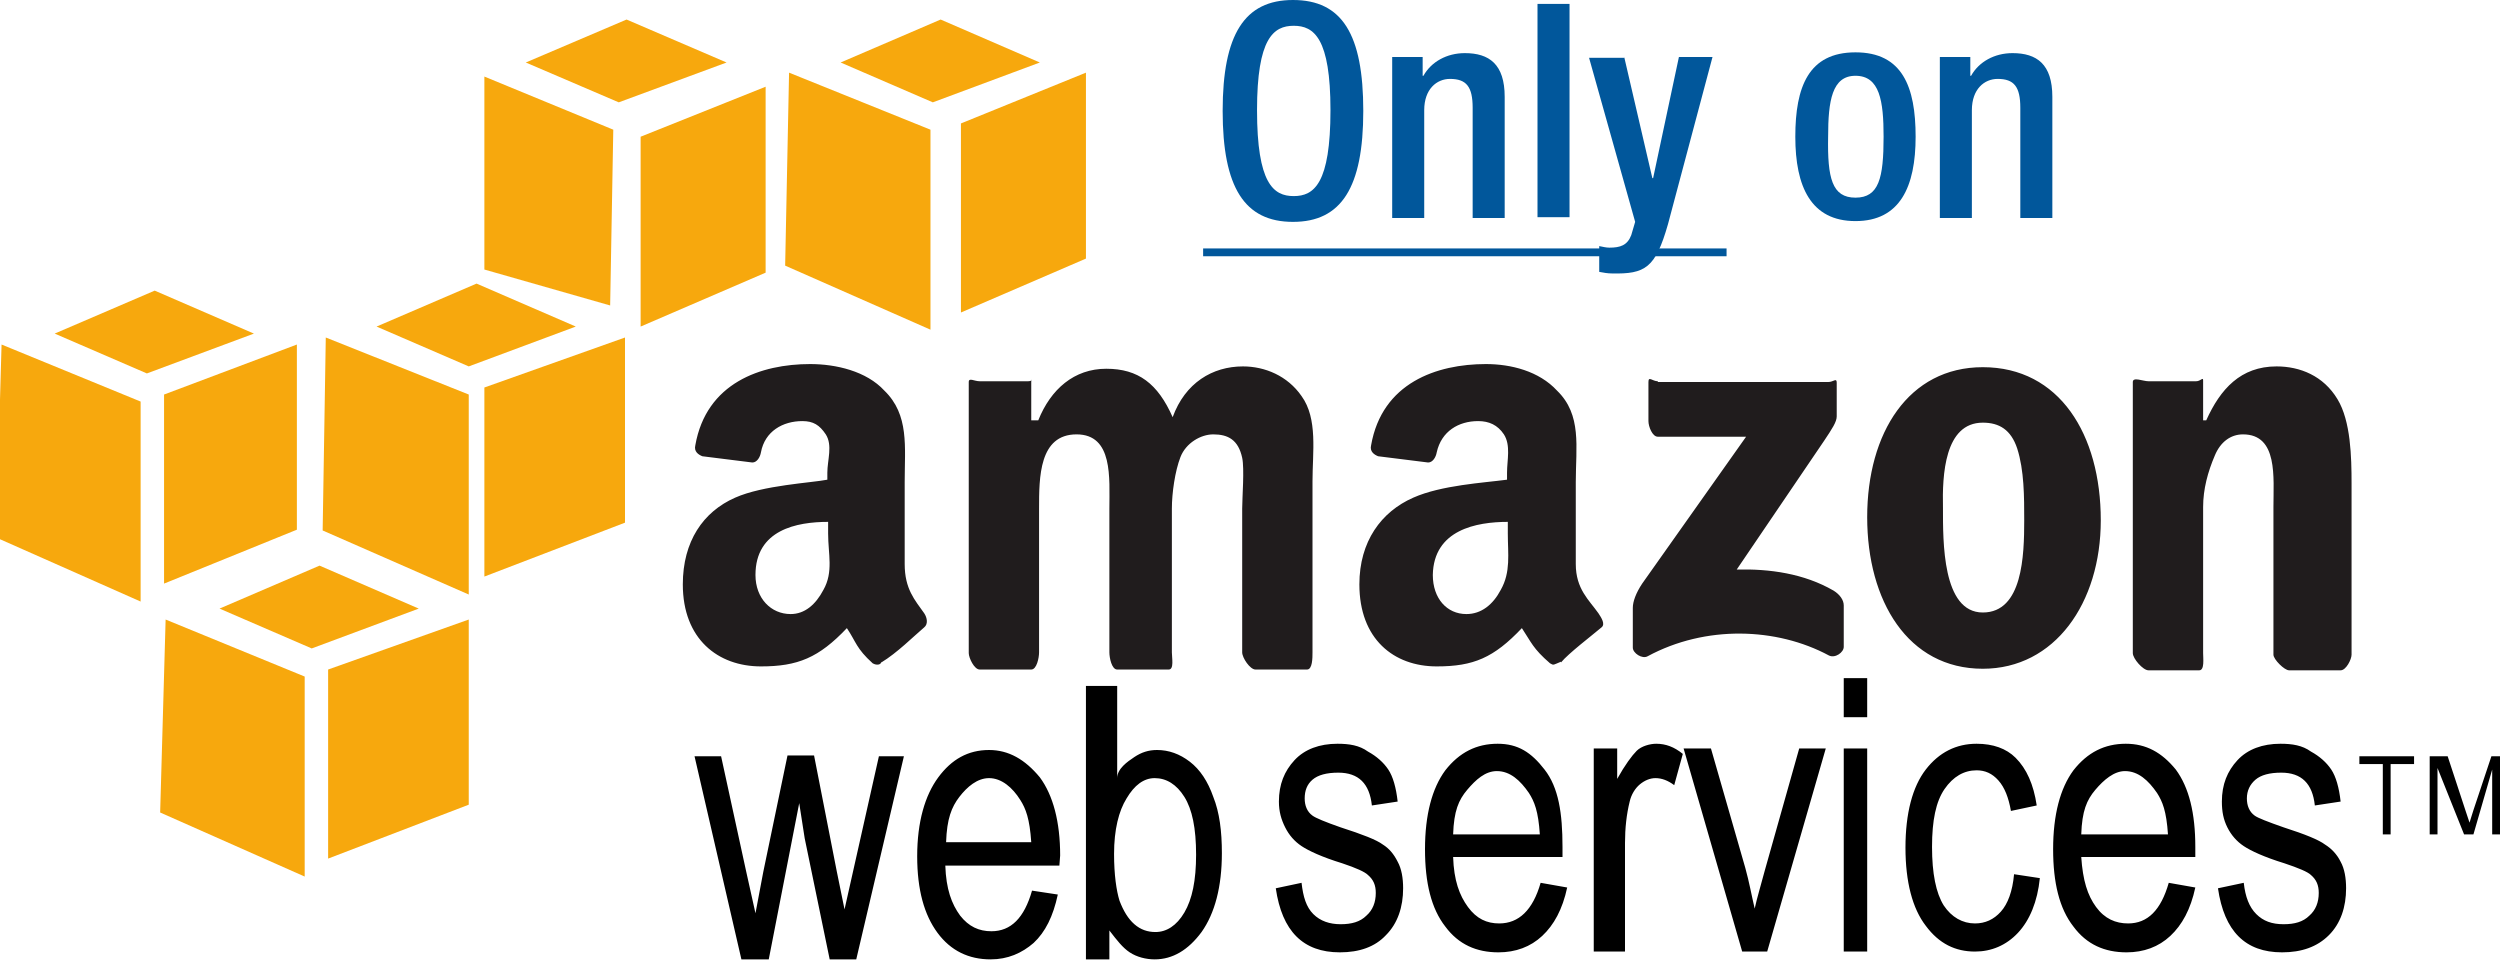
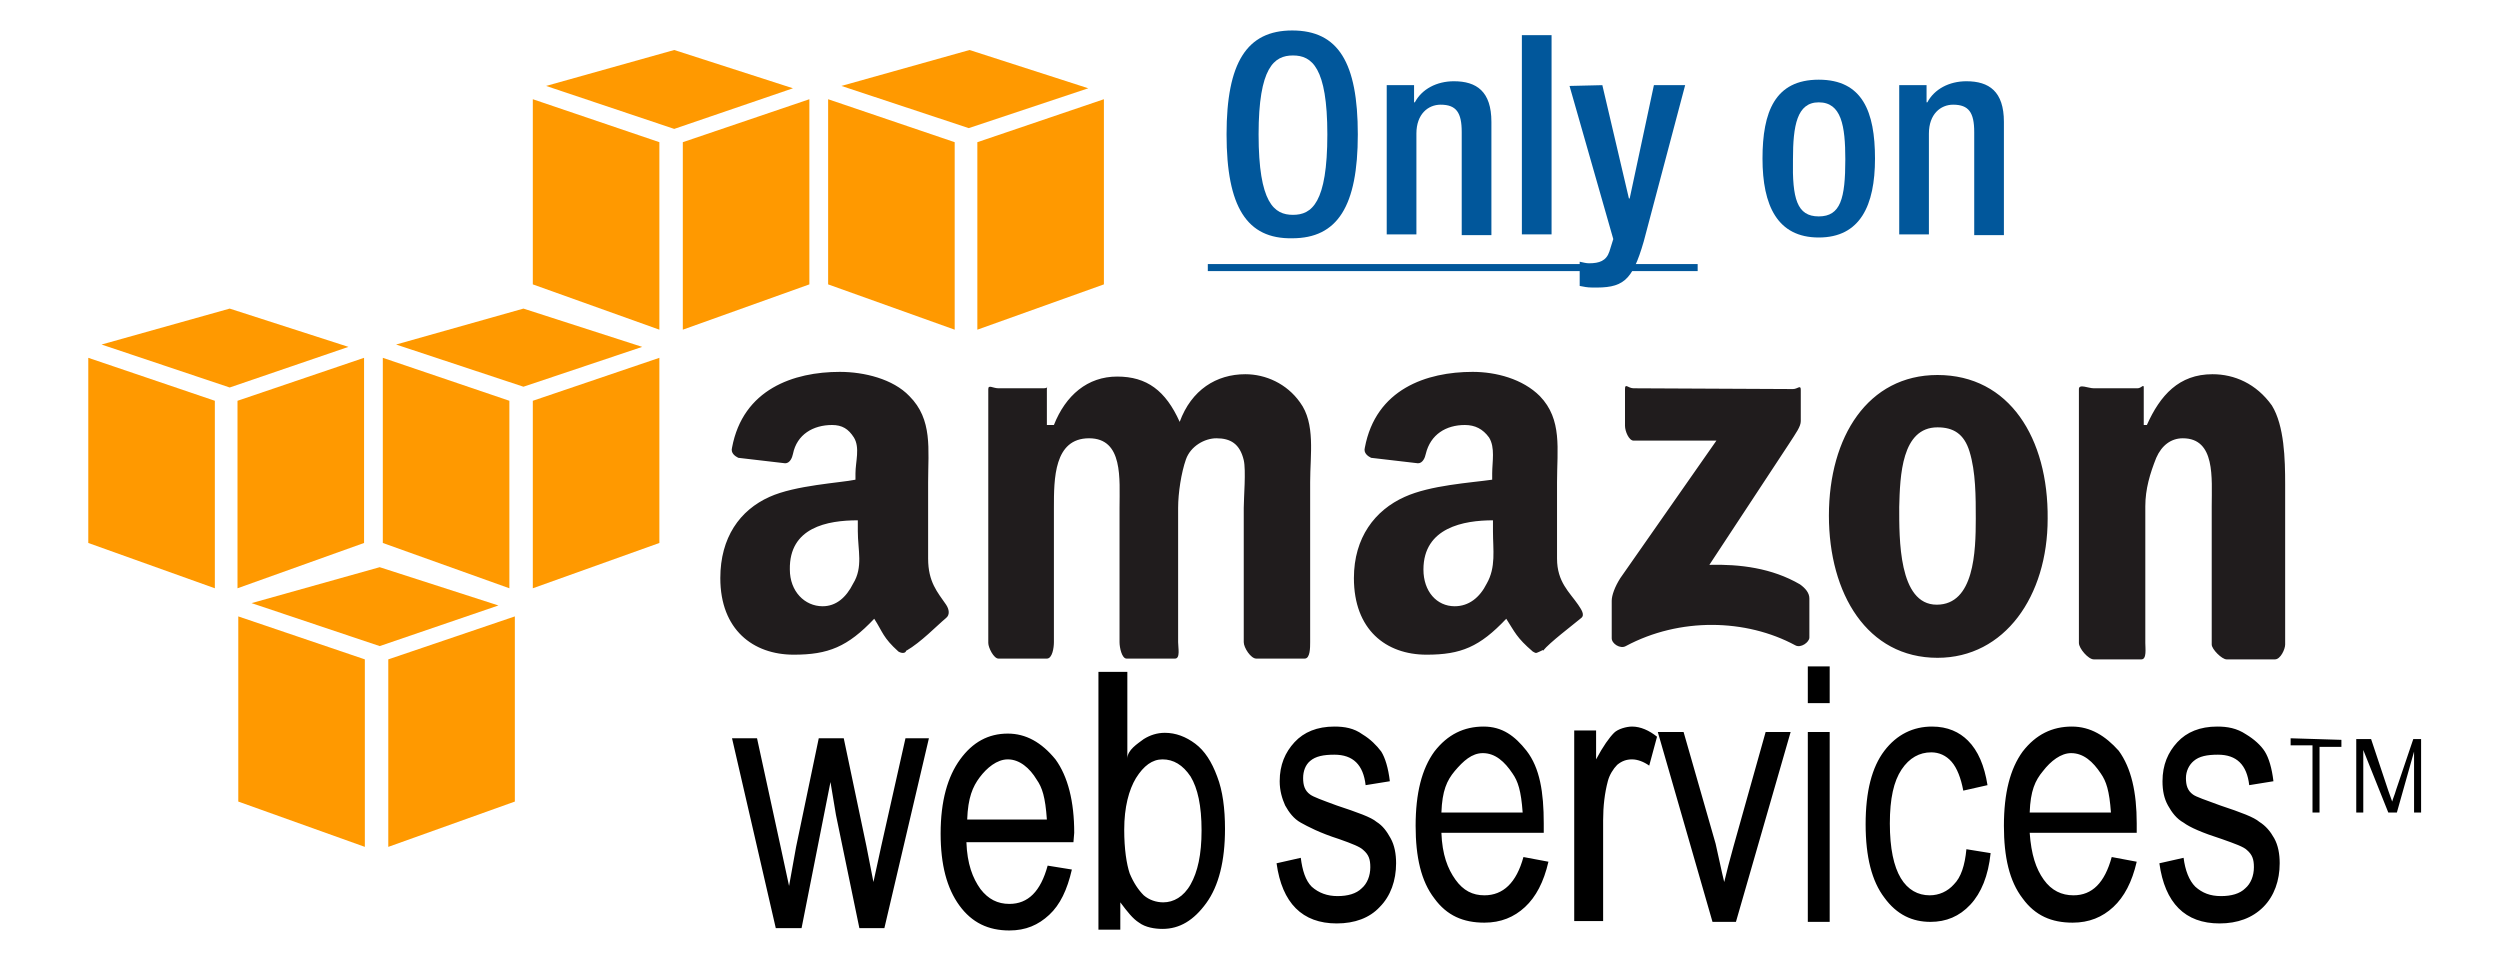
- <svg xmlns="http://www.w3.org/2000/svg" version="1.1" id="Layer_1" x="0px" y="0px" viewBox="148 -108 320 123" style="enable-background:new 148 -108 320 123;" xml:space="preserve">
+ <svg xmlns="http://www.w3.org/2000/svg" version="1.1" id="Layer_1" x="0px" y="0px" viewBox="148 -49 320 123" style="enable-background:new 148 -49 320 123;" xml:space="preserve">
  <style type="text/css">
	.st0{fill:#01579B;}
	.st1{fill:#201C1D;}
- 	.st2{fill:#F7A80D;}
+ 	.st2{fill:#FF9900;}
</style>
  <g>
-     <path class="st0" d="M304.5-93.8c0-9.8,2.8-14.2,9-14.2c6.3,0,9,4.4,9,14.2s-2.8,14.2-9,14.2S304.5-84,304.5-93.8z M318.3-93.9   c0-9.2-2.1-10.8-4.7-10.8s-4.7,1.6-4.7,10.8c0,9.4,2.1,11,4.7,11S318.3-84.5,318.3-93.9z" />
-     <path class="st0" d="M326.2-100.7h3.9v2.4h0.1c1-1.8,3-2.9,5.3-2.9c3.1,0,5.1,1.4,5.1,5.6v15.5h-4.1v-14.1c0-2.7-0.8-3.7-2.9-3.7   c-1.7,0-3.3,1.3-3.3,4v13.8h-4.1V-100.7z" />
-     <path class="st0" d="M344.8-107.5h4.1v27.3h-4.1V-107.5z" />
-     <path class="st0" d="M355.9-100.7l3.6,15.5h0.1l3.3-15.5h4.3l-5.7,21.4c-1.6,5.6-2.9,6.4-7.2,6.3c-0.5,0-1.1-0.1-1.6-0.2v-3.3   c0.5,0.1,0.9,0.2,1.3,0.2c1.4,0,2.3-0.3,2.8-1.6l0.5-1.7l-5.9-21h4.5V-100.7z" />
-     <path class="st0" d="M385.5-101.3c6,0,7.7,4.4,7.7,10.8c0,6.4-2,10.8-7.7,10.8s-7.7-4.4-7.7-10.8   C377.8-96.9,379.5-101.3,385.5-101.3z M385.5-82.7c3,0,3.6-2.5,3.6-7.8c0-4.6-0.5-7.8-3.6-7.8c-3,0-3.5,3.2-3.5,7.8   C381.9-85.2,382.5-82.7,385.5-82.7z" />
-     <path class="st0" d="M396.3-100.7h3.9v2.4h0.1c1-1.8,3-2.9,5.3-2.9c3.1,0,5.1,1.4,5.1,5.6v15.5h-4.1v-14.1c0-2.7-0.8-3.7-2.9-3.7   c-1.7,0-3.3,1.3-3.3,4v13.8h-4.1V-100.7z" />
+     <path class="st0" d="M305-31.8c0-9.2,2.6-13.3,8.4-13.3c5.9,0,8.4,4.1,8.4,13.3s-2.6,13.3-8.4,13.3C307.6-18.4,305-22.5,305-31.8z    M317.9-31.8c0-8.6-2-10.1-4.4-10.1s-4.4,1.5-4.4,10.1c0,8.8,2,10.3,4.4,10.3S317.9-23,317.9-31.8z" />
+     <path class="st0" d="M325.3-38.1h3.7v2.2h0.1c0.9-1.7,2.8-2.7,5-2.7c2.9,0,4.8,1.3,4.8,5.2v14.5h-3.8v-13.2c0-2.5-0.7-3.5-2.7-3.5   c-1.6,0-3.1,1.2-3.1,3.7V-19h-3.8v-19.1H325.3z" />
+     <path class="st0" d="M342.8-44.5h3.8V-19h-3.8V-44.5z" />
+     <path class="st0" d="M353.1-38.1l3.4,14.5h0.1l3.1-14.5h4l-5.3,20c-1.5,5.2-2.7,6-6.7,5.9c-0.5,0-1-0.1-1.5-0.2v-3.1   c0.5,0.1,0.8,0.2,1.2,0.2c1.3,0,2.2-0.3,2.6-1.5l0.5-1.6L348.9-38L353.1-38.1L353.1-38.1L353.1-38.1z" />
+     <path class="st0" d="M380.8-38.8c5.6,0,7.2,4.1,7.2,10.1s-1.9,10.1-7.2,10.1s-7.2-4.1-7.2-10.1S375.2-38.8,380.8-38.8z M380.8-21.3   c2.8,0,3.4-2.3,3.4-7.3c0-4.3-0.5-7.3-3.4-7.3c-2.8,0-3.3,3-3.3,7.3C377.4-23.6,378-21.3,380.8-21.3z" />
+     <path class="st0" d="M390.9-38.1h3.7v2.2h0.1c0.9-1.7,2.8-2.7,5-2.7c2.9,0,4.8,1.3,4.8,5.2v14.5h-3.8v-13.2c0-2.5-0.7-3.5-2.7-3.5   c-1.6,0-3.1,1.2-3.1,3.7V-19h-3.8v-19.1H390.9z" />
  </g>
  <g>
-     <rect x="302" y="-76.2" class="st0" width="67" height="1" />
+     <rect x="302.6" y="-15.2" class="st0" width="62.7" height="0.9" />
  </g>
+   <path id="path243_3_" class="st1" d="M255.5-1.4c-5.9,0-12.4,2.2-13.8,9.7c-0.2,0.7,0.4,1.1,0.8,1.3l6,0.7c0.6,0,0.9-0.7,1-1.2  c0.5-2.5,2.6-3.7,5-3.7c1.3,0,2.1,0.5,2.8,1.6c0.8,1.3,0.2,3.1,0.2,4.6v0.8c-1.9,0.4-7.7,0.7-11,2.2c-3.8,1.7-6.3,5.2-6.3,10.4  c0,6.6,4.2,9.8,9.4,9.8c4.4,0,6.9-1,10.3-4.6c1.1,1.7,1.1,2.4,3.1,4.2c0.5,0.3,1,0.2,1-0.2v0.1c1.9-1.1,3.9-3.2,5.1-4.2  c0.5-0.4,0.4-1.1,0-1.7c-1.1-1.6-2.3-2.9-2.3-5.9v-9.8c0-4.2,0.6-8-2.4-11C262.3-0.5,258.6-1.4,255.5-1.4z M336.5-1.4  c-5.9,0-12.4,2.2-13.8,9.7c-0.2,0.7,0.4,1.1,0.8,1.3l6,0.7c0.6,0,0.9-0.7,1-1.2c0.6-2.5,2.6-3.7,5-3.7c1.3,0,2.3,0.5,3.1,1.6  c0.8,1.3,0.4,3.1,0.4,4.6v0.8c-2.8,0.4-7.9,0.7-11.2,2.2c-3.8,1.7-6.5,5.2-6.5,10.4c0,6.6,4.1,9.8,9.3,9.8c4.4,0,6.8-1,10.2-4.6  c1.1,1.7,1.3,2.4,3.4,4.2c0.5,0.3,0.4,0.2,1.3-0.2v0.1c0.9-1.1,3.7-3.2,4.9-4.2c0.5-0.4,0-1.1-0.4-1.7c-1.1-1.6-2.7-2.9-2.7-5.9  v-9.8c0-4.2,0.7-8-2.2-11C342.9-0.5,339.5-1.4,336.5-1.4z M291-0.8c-3.8,0-6.6,2.4-8.1,6.2H282V0.8c0-0.6,0.3-0.1-0.4-0.1h-5.8  c-0.7,0-1.3-0.5-1.3,0.1v32.5c0,0.6,0.7,2,1.3,2h6.2c0.7,0,0.9-1.4,0.9-2.1V16c0-3.7,0-8.9,4.5-8.9c4.4,0,3.9,5.2,3.9,8.9v17.2  c0,0.7,0.3,2.1,0.9,2.1h6.2c0.7,0,0.4-1.4,0.4-2.1V16c0-1.9,0.4-4.5,1-6.2s2.4-2.7,3.9-2.7c1.8,0,3,0.7,3.5,2.8c0.3,1.3,0,4.8,0,6.1  v17.2c0,0.7,0.9,2.1,1.6,2.1h6.2c0.7,0,0.7-1.4,0.7-2.1V12.7c0-3.5,0.7-7.5-1.3-10.2c-1.7-2.4-4.4-3.6-7-3.6c-3.7,0-6.9,2-8.4,6.1  C297.2,1,294.8-0.8,291-0.8z M396-1c-8.9,0-13.9,7.9-13.9,18c0,10,4.9,18.2,13.9,18.2c8.6,0,14.1-7.9,14.1-17.8  C410.2,7.1,405.2-1,396-1z M431.2-1.1c-4.3,0-6.7,2.7-8.4,6.5h-0.4V0.6c0-0.5-0.3,0.1-0.8,0.1H416c-0.7,0-1.9-0.6-1.9,0.1v32.5  c0,0.7,1.2,2.1,1.9,2.1h6.1c0.7,0,0.5-1.4,0.5-2.1V15.8c0-2.2,0.6-4.2,1.4-6.2c0.7-1.6,1.9-2.5,3.4-2.5c4.2,0,3.7,5.1,3.7,8.7v17.7  c0,0.6,1.3,1.9,1.9,1.9h6.2c0.7,0,1.3-1.3,1.3-1.9V13c0-3.2-0.1-7.5-1.7-10.1C436.8,0.1,434-1.1,431.2-1.1L431.2-1.1z M357.1,0.7  c-0.7,0-1.1-0.7-1.1,0.1v4.7c0,0.7,0.5,1.9,1.1,1.9h10.6L355.4,25c-0.7,1.1-1.1,2.2-1.1,2.9v4.8c0,0.7,1.1,1.4,1.8,1  c6.9-3.7,15.4-3.5,21.7-0.1c0.7,0.4,1.8-0.4,1.8-1v-5c0-0.7-0.5-1.3-1.2-1.8c-3.6-2.1-7.7-2.6-11.6-2.5L377,7.8  c0.9-1.4,1.5-2.2,1.5-2.9v-4c0-0.7-0.4-0.1-1-0.1L357.1,0.7L357.1,0.7L357.1,0.7z M396,5.7c2,0,3.4,0.8,4.1,3.1  c0.8,2.6,0.8,5.8,0.8,8.6c0,4.2-0.2,11-5,11c-4.9,0-4.8-8.5-4.8-12.5C391.2,11.9,391.4,5.7,396,5.7z M257.8,17.6V19  c0,2.4,0.7,4.6-0.6,6.7c-0.9,1.8-2.2,2.9-3.9,2.9c-2.3,0-4.2-1.9-4.2-4.7C249,18.5,253.9,17.6,257.8,17.6z M339.1,17.6V19  c0,2.4,0.4,4.6-0.8,6.7c-0.9,1.8-2.3,2.9-4.1,2.9c-2.3,0-4-1.9-4-4.7C330.2,18.5,335.4,17.6,339.1,17.6z" />
+   <path id="path257_3_" d="M379.4,36.2V41h2.8v-4.7H379.4z M288.6,37.2v32.8h2.8v-3.5c0.9,1.2,1.6,2.1,2.4,2.6c0.8,0.6,2,0.8,3,0.8  c2.2,0,4-1.1,5.6-3.3s2.4-5.4,2.4-9.5c0-2.6-0.3-4.9-1-6.7c-0.7-1.9-1.6-3.3-2.8-4.2c-1.2-0.9-2.5-1.4-3.9-1.4c-1,0-1.9,0.3-2.7,0.8  c-0.8,0.6-2.1,1.4-2.1,2.5V37h-3.7V37.2z M318.8,44c-2.2,0-3.9,0.7-5.1,2s-1.9,2.9-1.9,5c0,1.2,0.3,2.2,0.7,3.1  c0.5,0.9,1.1,1.7,2,2.2s2.4,1.3,4.9,2.1c1.7,0.6,2.7,1,3.1,1.4c0.7,0.6,0.9,1.2,0.9,2.2c0,1.1-0.4,2.1-1.1,2.7c-0.7,0.7-1.8,1-3.1,1  c-1.3,0-2.4-0.4-3.3-1.2c-0.8-0.8-1.2-2.1-1.4-3.7l-3.1,0.7c0.7,5.1,3.3,7.7,7.7,7.7c2.3,0,4.2-0.7,5.5-2.1c1.4-1.4,2.1-3.4,2.1-5.6  c0-1.2-0.2-2.3-0.7-3.2s-1-1.6-1.8-2.1c-0.7-0.6-2.4-1.2-5.1-2.1c-1.9-0.7-3-1.1-3.4-1.4c-0.7-0.5-0.9-1.2-0.9-2.1  c0-0.9,0.3-1.7,0.9-2.2c0.7-0.6,1.7-0.8,3.1-0.8c2.4,0,3.7,1.3,4,3.9l3.1-0.5c-0.2-1.7-0.6-3-1.1-3.8c-0.6-0.8-1.4-1.6-2.4-2.2  C321.3,44.2,320.1,44,318.8,44z M337.9,44c-2.5,0-4.6,1-6.3,3.2c-1.6,2.2-2.4,5.3-2.4,9.5c0,4,0.7,7.1,2.4,9.3  c1.6,2.2,3.7,3.1,6.4,3.1c2.1,0,3.8-0.7,5.2-2c1.4-1.3,2.4-3.2,3-5.8l-3.2-0.6c-0.9,3.3-2.6,4.9-5,4.9c-1.5,0-2.7-0.6-3.7-2  c-1-1.4-1.7-3.2-1.8-6h13.1v-1.2c0-4-0.5-7.1-2.2-9.3C341.9,45.2,340.3,44,337.9,44z M356.9,44c-0.7,0-1.8,0.3-2.3,0.8  c-0.6,0.6-1.4,1.7-2.3,3.4v-3.7h-2.8v24.4h3.7V56c0-1.8,0.2-3.5,0.6-5c0.2-0.8,0.7-1.6,1.2-2.1c0.6-0.5,1.2-0.7,1.9-0.7  c0.7,0,1.5,0.3,2.2,0.8l1-3.7C359.1,44.5,358,44,356.9,44z M395.3,44c-2.4,0-4.5,1-6.1,3.1s-2.4,5.2-2.4,9.4s0.8,7.3,2.4,9.4  c1.6,2.2,3.6,3.1,5.9,3.1c2,0,3.7-0.7,5.1-2.2s2.3-3.7,2.6-6.6l-3.1-0.5c-0.2,2.1-0.7,3.6-1.6,4.5c-0.8,0.9-1.9,1.4-3.1,1.4  c-1.5,0-2.8-0.7-3.7-2.2c-0.9-1.5-1.4-3.8-1.4-7s0.5-5.4,1.5-6.9s2.3-2.2,3.8-2.2c1,0,1.9,0.4,2.6,1.2s1.2,2.1,1.5,3.7l3.1-0.7  c-0.4-2.5-1.2-4.4-2.5-5.7C398.8,44.7,397.3,44,395.3,44z M413.2,44c-2.5,0-4.6,1-6.3,3.2c-1.6,2.2-2.4,5.3-2.4,9.5  c0,4,0.7,7.1,2.4,9.3c1.6,2.2,3.7,3.1,6.4,3.1c2.1,0,3.8-0.7,5.2-2c1.4-1.3,2.4-3.2,3-5.8l-3.2-0.6c-0.9,3.3-2.5,4.9-4.9,4.9  c-1.5,0-2.8-0.6-3.8-2c-1-1.4-1.6-3.2-1.8-6h13.7v-1.2c0-4-0.7-7.1-2.3-9.3C417.5,45.2,415.6,44,413.2,44z M431.8,44  c-2.2,0-3.9,0.7-5.1,2s-1.9,2.9-1.9,5c0,1.2,0.2,2.2,0.7,3.1c0.5,0.9,1.1,1.7,2,2.2c0.8,0.6,2.4,1.3,4.9,2.1c1.7,0.6,2.8,1,3.2,1.4  c0.7,0.6,0.9,1.2,0.9,2.2c0,1.1-0.4,2.1-1.1,2.7c-0.7,0.7-1.8,1-3.1,1c-1.4,0-2.4-0.4-3.3-1.2c-0.8-0.8-1.3-2.1-1.5-3.7l-3.1,0.7  c0.7,5.1,3.3,7.7,7.7,7.7c2.3,0,4.2-0.7,5.6-2.1c1.4-1.4,2.1-3.4,2.1-5.6c0-1.2-0.2-2.3-0.7-3.2s-1.1-1.6-1.9-2.1  c-0.7-0.6-2.3-1.2-5-2.1c-1.9-0.7-3.1-1.1-3.5-1.4c-0.7-0.5-0.9-1.2-0.9-2.1c0-0.9,0.4-1.7,1-2.2c0.7-0.6,1.7-0.8,3.1-0.8  c2.4,0,3.7,1.3,4,3.9l3.1-0.5c-0.2-1.7-0.6-3-1.1-3.8s-1.4-1.6-2.4-2.2C434.3,44.2,433.1,44,431.8,44z M360.2,44.7l7,24.3h3l7-24.3  H374l-4.1,14.6c-0.5,1.8-0.9,3.3-1.2,4.6c-0.4-1.6-0.7-3.2-1.1-4.9l-4.1-14.3H360.2z M379.4,44.7v24.3h2.8V44.7H379.4z M277,44.9  c-2.5,0-4.5,1.1-6.1,3.3s-2.5,5.3-2.5,9.5c0,4,0.8,7,2.4,9.2c1.6,2.2,3.7,3.2,6.4,3.2c2.1,0,3.7-0.7,5.1-2s2.3-3.2,2.9-5.8l-3.1-0.5  c-0.9,3.3-2.5,4.9-4.9,4.9c-1.5,0-2.7-0.6-3.7-1.9c-1-1.4-1.7-3.2-1.8-6h13.7l0.1-1.2c0-4-0.8-7.2-2.4-9.4  C281.3,46,279.3,44.9,277,44.9z M241.7,45.5l5.6,24.3h3.3l3.7-18.7l0.7,4.2l3,14.5h3.2l5.7-24.3h-3l-3.1,13.8l-1,4.6l-0.9-4.6  L256,45.5h-3.2l-2.9,13.9l-0.9,5l-1.1-5.1l-3-13.8C244.9,45.5,241.7,45.5,241.7,45.5z M441.2,45.5v0.9h2.8V55h0.9v-8.4h2.8v-0.9  L441.2,45.5L441.2,45.5z M449.6,45.5V55h0.9v-8l3.2,8h1.1l2.2-7.8V55h0.9v-9.4h-1l-2.2,6.5c-0.2,0.7-0.4,1.1-0.5,1.5l-0.5-1.4  l-2.2-6.6H449.6z M337.8,47.4c1.6,0,2.8,1.1,3.8,2.6c0.7,1,1.1,2.2,1.3,5h-10.4c0.1-2.8,0.7-4.1,1.7-5.3  C335.3,48.4,336.4,47.4,337.8,47.4z M413.1,47.4c1.6,0,2.8,1.1,3.8,2.6c0.7,1,1.1,2.2,1.3,5h-10.4c0.1-2.8,0.7-4.1,1.7-5.3  C410.5,48.4,411.8,47.4,413.1,47.4z M277,48.2c1.5,0,2.8,1.1,3.7,2.6c0.7,1,1.1,2.2,1.3,5.1h-10.2c0.1-2.8,0.7-4.2,1.6-5.4  S275.6,48.2,277,48.2z M296.8,48.2c1.4,0,2.6,0.7,3.6,2.2c0.9,1.5,1.4,3.7,1.4,6.9c0,3.1-0.5,5.3-1.4,6.9c-0.9,1.6-2.2,2.3-3.5,2.3  c-0.9,0-1.8-0.3-2.5-0.9c-0.7-0.7-1.3-1.6-1.8-2.8c-0.4-1.2-0.7-3.1-0.7-5.6c0-2.9,0.6-5.1,1.5-6.6C294.4,49,295.5,48.2,296.8,48.2z  " />
  <g>
-     <path id="path243_3_" class="st1" d="M251.7-61.4c-6.3,0-13.3,2.4-14.7,10.4c-0.2,0.8,0.4,1.2,0.9,1.4l6.4,0.8c0.6,0,1-0.7,1.1-1.3   c0.5-2.7,2.8-4,5.3-4c1.4,0,2.2,0.5,3,1.7c0.9,1.4,0.2,3.3,0.2,4.9v0.9c-2,0.4-8.2,0.7-11.8,2.3c-4.1,1.8-6.7,5.6-6.7,11.1   c0,7,4.5,10.5,10,10.5c4.7,0,7.4-1.1,11-4.9c1.2,1.8,1.2,2.6,3.3,4.5c0.5,0.3,1.1,0.2,1.1-0.2v0.1c2-1.2,4.2-3.4,5.5-4.5   c0.5-0.4,0.4-1.2,0-1.8c-1.2-1.7-2.5-3.1-2.5-6.3v-10.5c0-4.5,0.6-8.6-2.6-11.7C258.9-60.5,255-61.4,251.7-61.4z M338.2-61.4   c-6.3,0-13.3,2.4-14.7,10.4c-0.2,0.8,0.4,1.2,0.9,1.4l6.4,0.8c0.6,0,1-0.7,1.1-1.3c0.6-2.7,2.8-4,5.3-4c1.4,0,2.5,0.5,3.3,1.7   c0.9,1.4,0.4,3.3,0.4,4.9v0.9c-3,0.4-8.4,0.7-12,2.3c-4.1,1.8-6.9,5.6-6.9,11.1c0,7,4.4,10.5,9.9,10.5c4.7,0,7.3-1.1,10.9-4.9   c1.2,1.8,1.4,2.6,3.6,4.5c0.5,0.3,0.4,0.2,1.4-0.2v0.1c1-1.2,3.9-3.4,5.2-4.5c0.5-0.4,0-1.2-0.4-1.8c-1.2-1.7-2.9-3.1-2.9-6.3   v-10.5c0-4.5,0.8-8.6-2.4-11.7C345-60.5,341.4-61.4,338.2-61.4z M289.6-60.8c-4.1,0-7.1,2.6-8.7,6.6H280v-4.9   c0-0.6,0.3-0.1-0.4-0.1h-6.2c-0.7,0-1.4-0.5-1.4,0.1v34.7c0,0.6,0.7,2.1,1.4,2.1h6.6c0.7,0,1-1.5,1-2.2v-18.4c0-4,0-9.5,4.8-9.5   c4.7,0,4.2,5.6,4.2,9.5v18.4c0,0.7,0.3,2.2,1,2.2h6.6c0.7,0,0.4-1.5,0.4-2.2v-18.4c0-2,0.4-4.8,1.1-6.6c0.7-1.8,2.6-2.9,4.2-2.9   c1.9,0,3.2,0.7,3.7,3c0.3,1.4,0,5.1,0,6.5v18.4c0,0.7,1,2.2,1.7,2.2h6.6c0.7,0,0.7-1.5,0.7-2.2v-21.9c0-3.7,0.7-8-1.4-10.9   c-1.8-2.6-4.7-3.8-7.5-3.8c-3.9,0-7.4,2.1-9,6.5C296.2-58.9,293.7-60.8,289.6-60.8z M401.8-61c-9.5,0-14.8,8.4-14.8,19.2   c0,10.7,5.2,19.4,14.8,19.4c9.2,0,15.1-8.4,15.1-19C416.9-52.4,411.6-61,401.8-61z M439.4-61.1c-4.6,0-7.2,2.9-9,6.9H430v-5.1   c0-0.5-0.3,0.1-0.9,0.1H423c-0.7,0-2-0.6-2,0.1v34.7c0,0.7,1.3,2.2,2,2.2h6.5c0.7,0,0.5-1.5,0.5-2.2v-18.7c0-2.3,0.6-4.5,1.5-6.6   c0.7-1.7,2-2.7,3.6-2.7c4.5,0,3.9,5.5,3.9,9.3v18.9c0,0.6,1.4,2,2,2h6.6c0.7,0,1.4-1.4,1.4-2v-21.9c0-3.4-0.1-8-1.8-10.8   C445.4-59.9,442.4-61.1,439.4-61.1L439.4-61.1z M360.2-59.2c-0.7,0-1.2-0.7-1.2,0.1v5c0,0.7,0.5,2,1.2,2h11.3l-13.3,18.8   c-0.8,1.2-1.2,2.3-1.2,3.1v5.1c0,0.7,1.2,1.5,1.9,1.1c7.4-4,16.5-3.7,23.2-0.1c0.8,0.4,1.9-0.4,1.9-1.1v-5.3c0-0.7-0.5-1.4-1.3-1.9   c-3.8-2.2-8.2-2.8-12.4-2.7l11.2-16.5c1-1.5,1.6-2.4,1.6-3.1V-59c0-0.7-0.4-0.1-1.1-0.1h-21.8V-59.2z M401.8-53.9   c2.1,0,3.6,0.9,4.4,3.3c0.9,2.8,0.9,6.2,0.9,9.2c0,4.5-0.2,11.8-5.3,11.8c-5.2,0-5.1-9.1-5.1-13.4   C396.6-47.2,396.9-53.9,401.8-53.9z M254-41.2v1.5c0,2.6,0.7,4.9-0.6,7.2c-1,1.9-2.4,3.1-4.2,3.1c-2.5,0-4.5-2-4.5-5   C244.7-40.2,250-41.2,254-41.2z M341-41.2v1.5c0,2.6,0.4,4.9-0.9,7.2c-1,1.9-2.5,3.1-4.4,3.1c-2.5,0-4.3-2-4.3-5   C331.5-40.2,337-41.2,341-41.2z" />
-     <path id="path257_3_" d="M384-21.2v5h3v-5H384z M287-20.2v35h3v-3.7c1,1.3,1.7,2.2,2.6,2.8s2.1,0.9,3.2,0.9c2.3,0,4.3-1.2,6-3.5   c1.7-2.4,2.6-5.8,2.6-10.1c0-2.8-0.3-5.2-1.1-7.2c-0.7-2-1.7-3.5-3-4.5c-1.3-1-2.7-1.5-4.2-1.5c-1.1,0-2,0.3-2.9,0.9   c-0.9,0.6-2.2,1.5-2.2,2.7v-11.8H287z M319.2-12.8c-2.3,0-4.2,0.7-5.5,2.1c-1.3,1.4-2,3.1-2,5.3c0,1.3,0.3,2.3,0.8,3.3   s1.2,1.8,2.1,2.4c0.9,0.6,2.6,1.4,5.2,2.2c1.8,0.6,2.9,1.1,3.3,1.5c0.7,0.6,1,1.3,1,2.3c0,1.2-0.4,2.2-1.2,2.9   c-0.8,0.8-1.9,1.1-3.3,1.1S317,9.9,316.1,9c-0.9-0.9-1.3-2.2-1.5-4l-3.3,0.7c0.8,5.5,3.5,8.2,8.2,8.2c2.5,0,4.5-0.7,5.9-2.2   c1.5-1.5,2.2-3.6,2.2-6c0-1.3-0.2-2.5-0.7-3.4c-0.5-1-1.1-1.7-1.9-2.2c-0.8-0.6-2.6-1.3-5.4-2.2c-2-0.7-3.2-1.2-3.6-1.5   c-0.7-0.5-1-1.3-1-2.2c0-1,0.3-1.8,1-2.4c0.7-0.6,1.8-0.9,3.3-0.9c2.6,0,4,1.4,4.3,4.2l3.3-0.5c-0.2-1.8-0.6-3.2-1.2-4.1   c-0.6-0.9-1.5-1.7-2.6-2.3C322-12.6,320.7-12.8,319.2-12.8z M339.7-12.8c-2.7,0-4.9,1.1-6.7,3.4c-1.7,2.3-2.6,5.7-2.6,10.1   c0,4.3,0.8,7.6,2.6,9.9c1.7,2.3,4,3.3,6.8,3.3c2.2,0,4.1-0.7,5.6-2.1c1.5-1.4,2.6-3.4,3.2-6.2L345.2,5c-1,3.5-2.8,5.2-5.3,5.2   c-1.6,0-2.9-0.6-4-2.1c-1.1-1.5-1.8-3.4-1.9-6.4h14V0.4c0-4.3-0.5-7.6-2.3-9.9C344-11.7,342.3-12.8,339.7-12.8z M360-12.8   c-0.8,0-1.9,0.3-2.5,0.9c-0.6,0.6-1.5,1.8-2.5,3.6v-3.9h-3v26h4V-0.1c0-1.9,0.2-3.7,0.6-5.3c0.2-0.9,0.7-1.7,1.3-2.2   c0.6-0.5,1.3-0.8,2-0.8c0.8,0,1.6,0.3,2.4,0.9l1.1-4C362.3-12.4,361.2-12.8,360-12.8z M401-12.8c-2.6,0-4.8,1.1-6.5,3.3   s-2.6,5.6-2.6,10s0.9,7.8,2.6,10c1.7,2.3,3.8,3.3,6.3,3.3c2.1,0,4-0.8,5.5-2.4c1.5-1.6,2.5-4,2.8-7l-3.3-0.5   c-0.2,2.2-0.8,3.8-1.7,4.8c-0.9,1-2,1.5-3.3,1.5c-1.6,0-3-0.8-4-2.3c-1-1.6-1.5-4.1-1.5-7.5s0.5-5.8,1.6-7.4   c1.1-1.6,2.5-2.4,4.1-2.4c1.1,0,2,0.4,2.8,1.3c0.8,0.9,1.3,2.2,1.6,3.9l3.3-0.7c-0.4-2.7-1.3-4.7-2.7-6.1   C404.8-12.2,403.1-12.8,401-12.8z M420.1-12.8c-2.7,0-4.9,1.1-6.7,3.4c-1.7,2.3-2.6,5.7-2.6,10.1c0,4.3,0.8,7.6,2.6,9.9   c1.7,2.3,4,3.3,6.8,3.3c2.2,0,4.1-0.7,5.6-2.1c1.5-1.4,2.6-3.4,3.2-6.2L425.6,5c-1,3.5-2.7,5.2-5.2,5.2c-1.6,0-3-0.6-4.1-2.1   s-1.7-3.4-1.9-6.4H429V0.4c0-4.3-0.8-7.6-2.5-9.9C424.7-11.7,422.7-12.8,420.1-12.8z M439.9-12.8c-2.3,0-4.2,0.7-5.5,2.1   c-1.3,1.4-2,3.1-2,5.3c0,1.3,0.2,2.3,0.7,3.3s1.2,1.8,2.1,2.4c0.9,0.6,2.6,1.4,5.2,2.2c1.8,0.6,3,1.1,3.4,1.5c0.7,0.6,1,1.3,1,2.3   c0,1.2-0.4,2.2-1.2,2.9c-0.8,0.8-1.9,1.1-3.3,1.1c-1.5,0-2.6-0.4-3.5-1.3c-0.9-0.9-1.4-2.2-1.6-4l-3.3,0.7c0.8,5.5,3.5,8.2,8.2,8.2   c2.5,0,4.5-0.7,6-2.2s2.2-3.6,2.2-6c0-1.3-0.2-2.5-0.7-3.4c-0.5-1-1.2-1.7-2-2.2c-0.8-0.6-2.5-1.3-5.3-2.2c-2-0.7-3.3-1.2-3.7-1.5   c-0.7-0.5-1-1.3-1-2.2c0-1,0.4-1.8,1.1-2.4s1.8-0.9,3.3-0.9c2.6,0,4,1.4,4.3,4.2l3.3-0.5c-0.2-1.8-0.6-3.2-1.2-4.1   c-0.6-0.9-1.5-1.7-2.6-2.3C442.7-12.6,441.4-12.8,439.9-12.8z M363.5-12.2l7.5,26h3.2l7.5-26h-3.4l-4.4,15.6   c-0.5,1.9-1,3.5-1.3,4.9c-0.4-1.7-0.7-3.4-1.2-5.2L367-12.2H363.5z M384-12.2v26h3v-26H384z M274.6-12c-2.7,0-4.8,1.2-6.5,3.5   c-1.7,2.3-2.7,5.7-2.7,10.1c0,4.3,0.9,7.5,2.6,9.8s4,3.4,6.8,3.4c2.2,0,4-0.8,5.5-2.1c1.5-1.4,2.5-3.4,3.1-6.2L280.1,6   c-1,3.5-2.7,5.2-5.2,5.2c-1.6,0-2.9-0.6-4-2c-1.1-1.5-1.8-3.4-1.9-6.4h14.6l0.1-1.3c0-4.3-0.9-7.7-2.6-10   C279.2-10.8,277.1-12,274.6-12z M236.9-11.2l6,26h3.5l3.9-20l0.7,4.5l3.2,15.5h3.4l6.1-26h-3.2l-3.3,14.7l-1.1,4.9l-1-4.9   l-2.9-14.8h-3.4l-3.1,14.9l-1,5.3l-1.2-5.4l-3.2-14.7H236.9z M450-11.2v1h3v9h1v-9h3v-1H450z M459-11.2v10h1v-8.5l3.4,8.5h1.2   l2.4-8.3v8.3h1v-10h-1.1l-2.3,6.9c-0.2,0.7-0.4,1.2-0.5,1.6l-0.5-1.5l-2.3-7H459z M339.6-9.3c1.7,0,3,1.2,4.1,2.8   c0.7,1.1,1.2,2.3,1.4,5.3H334c0.1-3,0.7-4.4,1.8-5.7C336.9-8.2,338.1-9.3,339.6-9.3z M420-9.3c1.7,0,3,1.2,4.1,2.8   c0.7,1.1,1.2,2.3,1.4,5.3h-11.1c0.1-3,0.7-4.4,1.8-5.7C417.3-8.2,418.6-9.3,420-9.3z M274.6-8.4c1.6,0,3,1.2,4,2.8   c0.7,1.1,1.2,2.4,1.4,5.4h-10.9c0.1-3,0.7-4.5,1.7-5.8S273.1-8.4,274.6-8.4z M295.8-8.4c1.5,0,2.8,0.8,3.8,2.4c1,1.6,1.5,4,1.5,7.4   c0,3.3-0.5,5.7-1.5,7.4s-2.3,2.5-3.7,2.5c-1,0-1.9-0.3-2.7-1s-1.4-1.7-1.9-3c-0.4-1.3-0.7-3.3-0.7-6c0-3.1,0.6-5.5,1.6-7.1   C293.2-7.5,294.4-8.4,295.8-8.4z" />
-     <path id="polygon287_3_" class="st2" d="M188.9-35.6l-12.8,5.5l11.8,5.1l13.7-5.1L188.9-35.6z M169.2-28.7L168.5-4L187,4.2v-25.6   L169.2-28.7z M208-28.7l-18,6.4V1.9L208-5V-28.7z" />
-     <path id="polygon311_3_" class="st2" d="M228.2-105.5l-12.9,5.5l11.9,5.1L241-100L228.2-105.5z M210-98.2v24.7l16.1,4.6l0.4-22.5   L210-98.2z M246-96.9l-16,6.4v24.3l16-6.9V-96.9z" />
-     <path id="use3387_3_" class="st2" d="M167.8-70.8L155-65.3l11.8,5.1l13.7-5.1L167.8-70.8z M148.2-63.9l-0.7,24.7L166-31v-25.6   L148.2-63.9z M186-63.9l-17,6.4v24.2l17-6.9V-63.9z" />
-     <path id="use3389_3_" class="st2" d="M209-71.7l-12.8,5.5l11.8,5.1l13.7-5.1L209-71.7z M189.7-64.8l-0.4,24.7l18.7,8.2v-25.6   L189.7-64.8z M228-64.8l-18,6.4v24.2l18-6.9V-64.8z" />
-     <path id="use3391_3_" class="st2" d="M268.4-105.5l-12.8,5.5l11.8,5.1l13.7-5.1L268.4-105.5z M249-98.7L248.5-74l18.6,8.2v-25.6   L249-98.7z M287-98.7l-16,6.5V-68l16-6.9V-98.7z" />
+     <path class="st2" d="M194.7,59.4l-16.2-5.8V29.9l16.2,5.5V59.4" />
+     <path class="st2" d="M197.7,59.4l16.2-5.8V29.9l-16.2,5.5V59.4" />
+     <path class="st2" d="M180.2,28.2l16.4-4.6l15.2,4.9l-15.2,5.2L180.2,28.2" />
+     <path class="st2" d="M175.5,26.3l-16.2-5.8V-3.2l16.2,5.5V26.3" />
+     <path class="st2" d="M178.4,26.3l16.2-5.8V-3.2l-16.2,5.5V26.3" />
+     <path class="st2" d="M161-4.9l16.4-4.6l15.2,4.9l-15.2,5.2L161-4.9" />
+     <path class="st2" d="M213.2,26.3L197,20.5V-3.2l16.2,5.5V26.3" />
+     <path class="st2" d="M216.2,26.3l16.2-5.8V-3.2l-16.2,5.5V26.3" />
+     <path class="st2" d="M198.7-4.9L215-9.5l15.2,4.9L215,0.5L198.7-4.9" />
+     <path class="st2" d="M232.4-6.8l-16.2-5.8v-23.7l16.2,5.5V-6.8" />
+     <path class="st2" d="M235.4-6.8l16.2-5.8v-23.7l-16.2,5.5V-6.8" />
+     <path class="st2" d="M217.9-38l16.4-4.6l15.2,4.9l-15.2,5.2L217.9-38" />
+     <path class="st2" d="M270.2-6.8L254-12.6v-23.7l16.2,5.5V-6.8" />
+     <path class="st2" d="M273.1-6.8l16.2-5.8v-23.7l-16.2,5.5V-6.8" />
+     <path class="st2" d="M255.7-38l16.4-4.6l15.2,4.9L272-32.6L255.7-38" />
  </g>
</svg>
